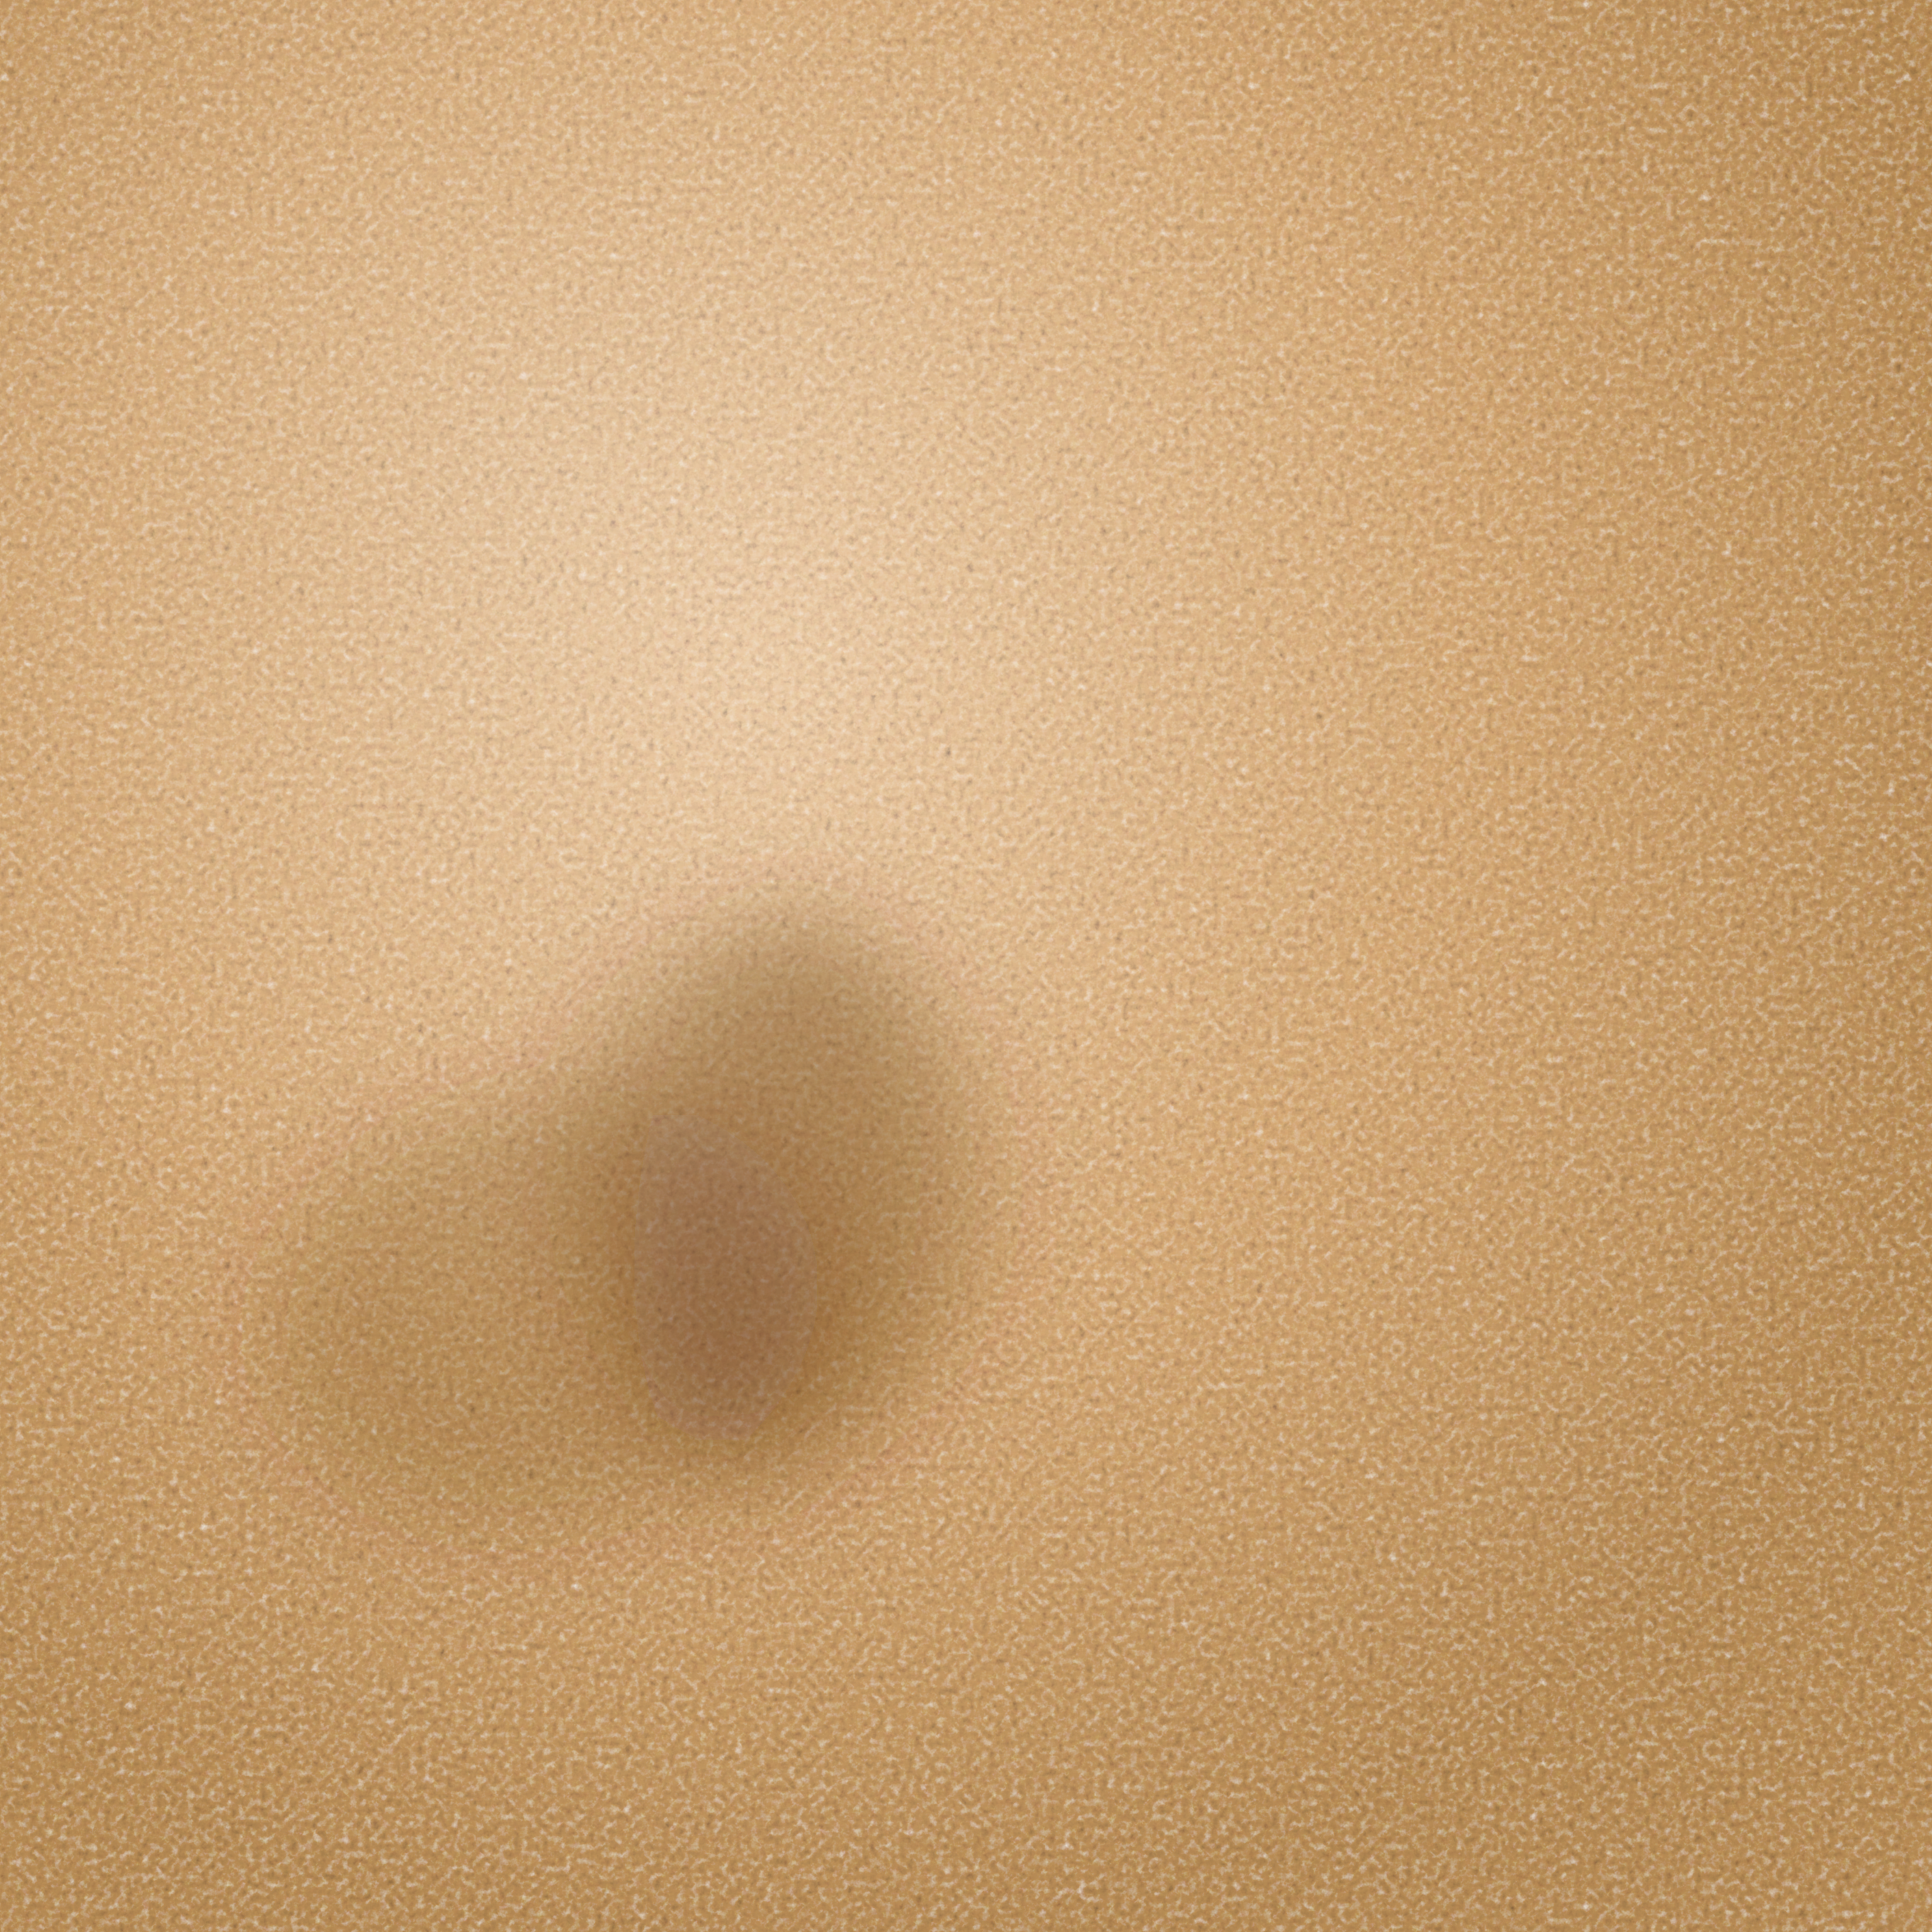
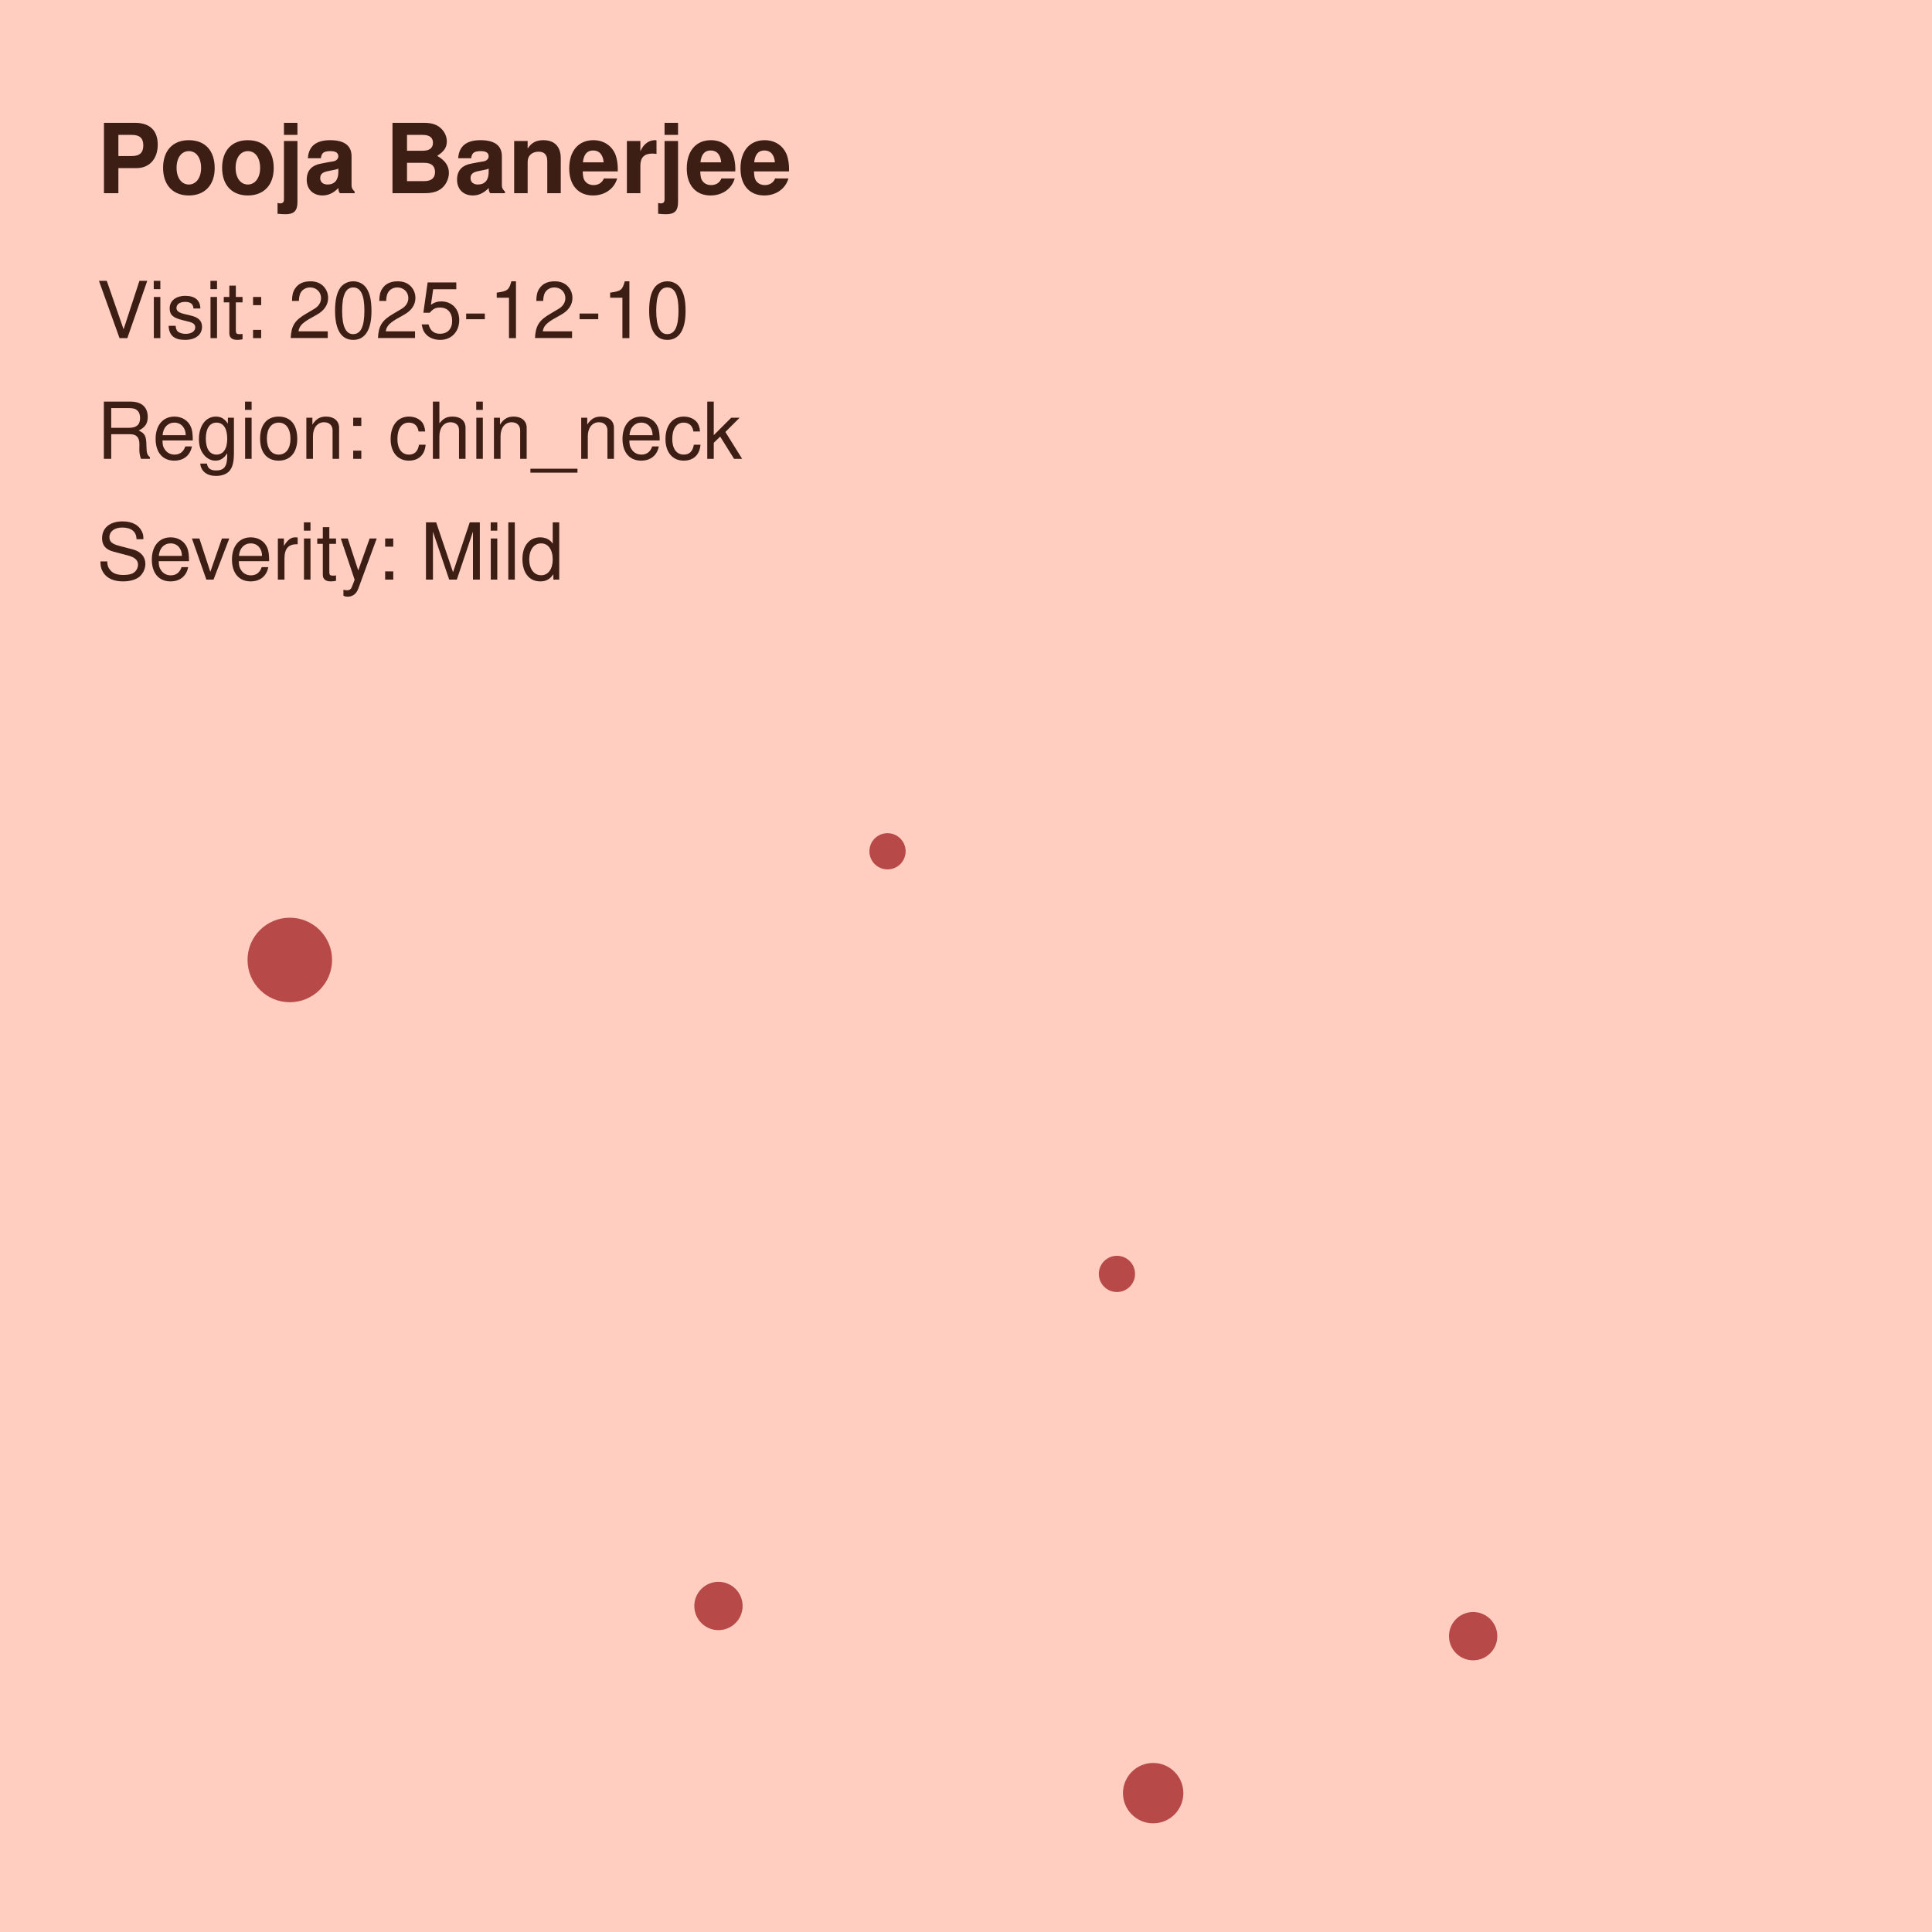
- <svg xmlns="http://www.w3.org/2000/svg" viewBox="0 0 400 400" width="400" height="400">
-   <defs>
-     <radialGradient id="skm22_1" cx="40%" cy="35%" r="65%">
-       <stop offset="0%" stop-color="#E8C49A" />
-       <stop offset="55%" stop-color="#D4A874" />
-       <stop offset="100%" stop-color="#B88C55" />
-     </radialGradient>
-     <filter id="fxm22_1">
-       <feTurbulence type="fractalNoise" baseFrequency="0.65" numOctaves="3" result="n" />
-       <feColorMatrix type="saturate" values="0.1" in="n" result="g" />
-       <feBlend in="SourceGraphic" in2="g" mode="overlay" />
-     </filter>
-     <filter id="pbm22_1">
-       <feGaussianBlur stdDeviation="10" />
-     </filter>
-     <radialGradient id="hlm22_1" cx="30%" cy="25%" r="45%">
-       <stop offset="0%" stop-color="#FFF" stop-opacity="0.15" />
-       <stop offset="100%" stop-color="#FFF" stop-opacity="0" />
-     </radialGradient>
-   </defs>
-   <rect width="400" height="400" fill="url(#skm22_1)" filter="url(#fxm22_1)" />
-   <g filter="url(#pbm22_1)">
-     <ellipse cx="160" cy="246" rx="47" ry="55" fill="#5A3008" opacity="0.219" transform="rotate(-1,160,246)" />
-     <ellipse cx="112" cy="271" rx="58" ry="45" fill="#5A3008" opacity="0.219" transform="rotate(-12,112,271)" />
-     <ellipse cx="161" cy="250" rx="29" ry="62" fill="#5A3008" opacity="0.219" transform="rotate(7,161,250)" />
-   </g>
-   <rect width="400" height="400" fill="url(#hlm22_1)" />
+ <svg xmlns="http://www.w3.org/2000/svg" width="320" height="320" viewBox="0 0 320 320">
+   <rect width="320" height="320" fill="rgb(255,206,192)" />
+   <text x="16" y="32" font-family="system-ui,Helvetica,Arial,sans-serif" font-size="16" font-weight="600" fill="#3C1E14">Pooja Banerjee</text>
+   <text x="16" y="56" font-family="system-ui,Helvetica,Arial,sans-serif" font-size="13" fill="#3C1E14">Visit: 2025-12-10</text>
+   <text x="16" y="76" font-family="system-ui,Helvetica,Arial,sans-serif" font-size="13" fill="#3C1E14">Region: chin_neck</text>
+   <text x="16" y="96" font-family="system-ui,Helvetica,Arial,sans-serif" font-size="13" fill="#3C1E14">Severity: Mild</text>
+   <circle cx="191" cy="297" r="5" fill="#AA3232" opacity="0.85" />
+   <circle cx="119" cy="266" r="4" fill="#AA3232" opacity="0.85" />
+   <circle cx="147" cy="141" r="3" fill="#AA3232" opacity="0.85" />
+   <circle cx="185" cy="211" r="3" fill="#AA3232" opacity="0.85" />
+   <circle cx="48" cy="159" r="7" fill="#AA3232" opacity="0.85" />
+   <circle cx="244" cy="271" r="4" fill="#AA3232" opacity="0.85" />
</svg>
